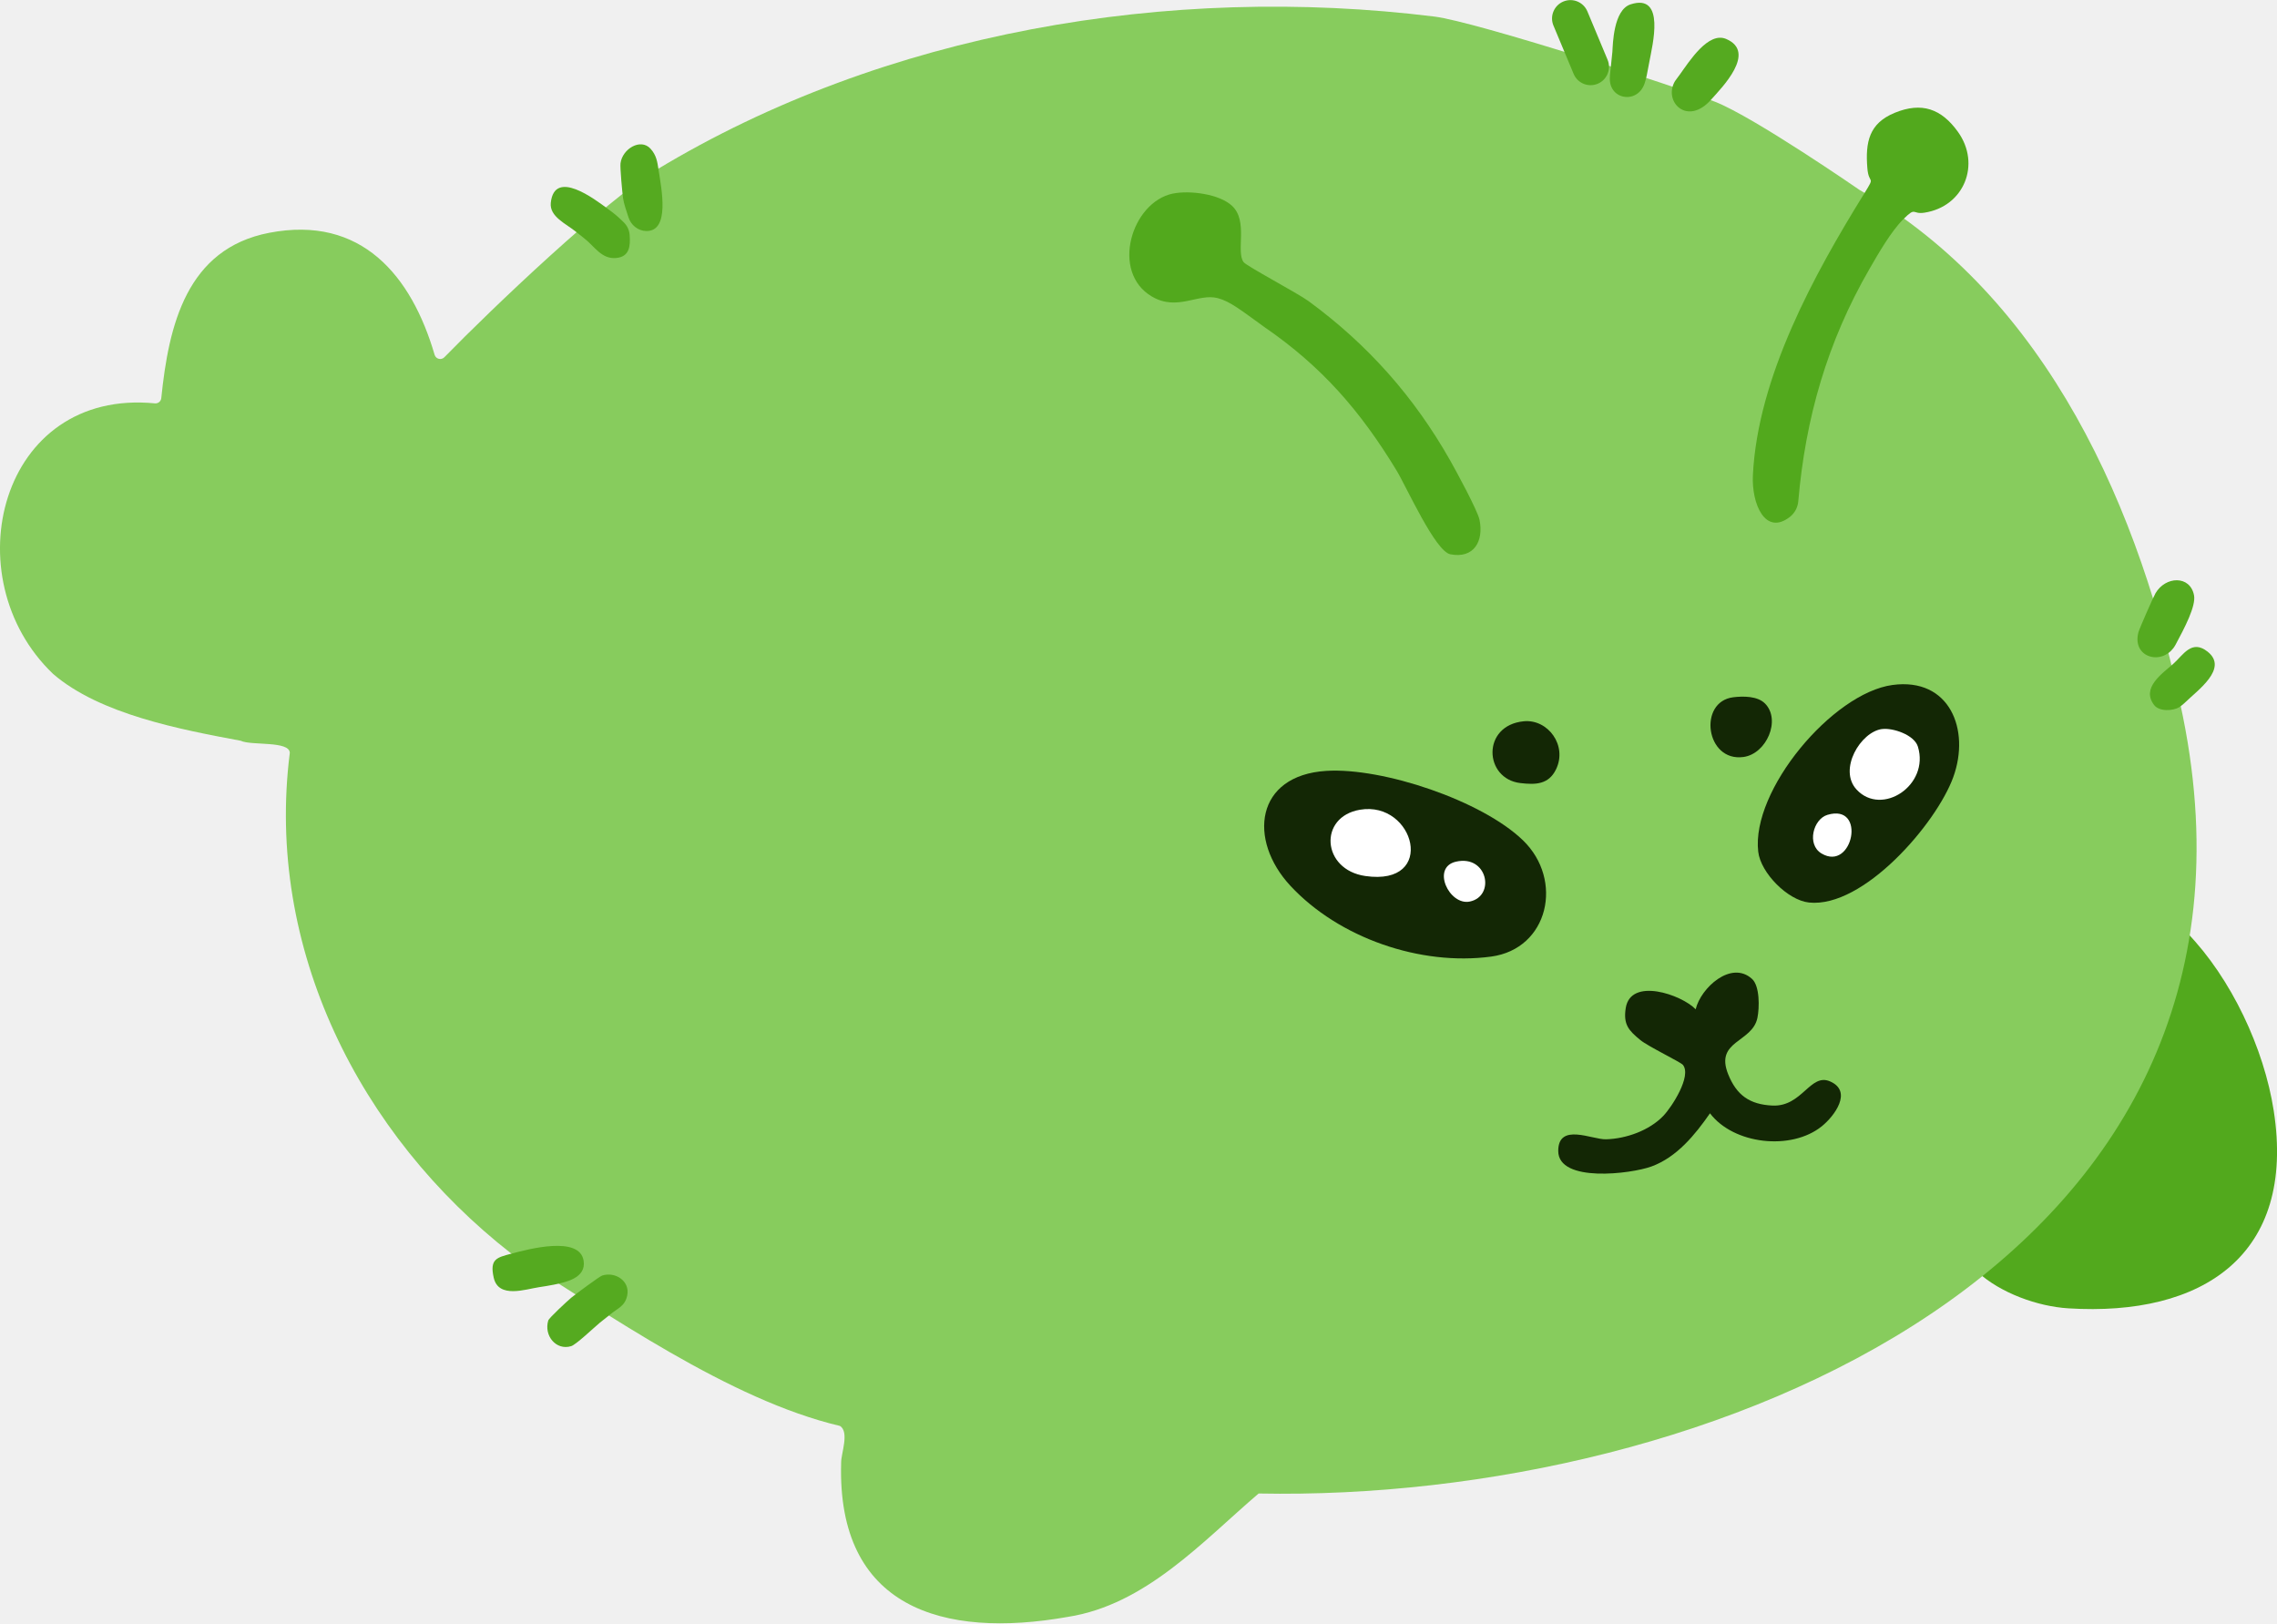
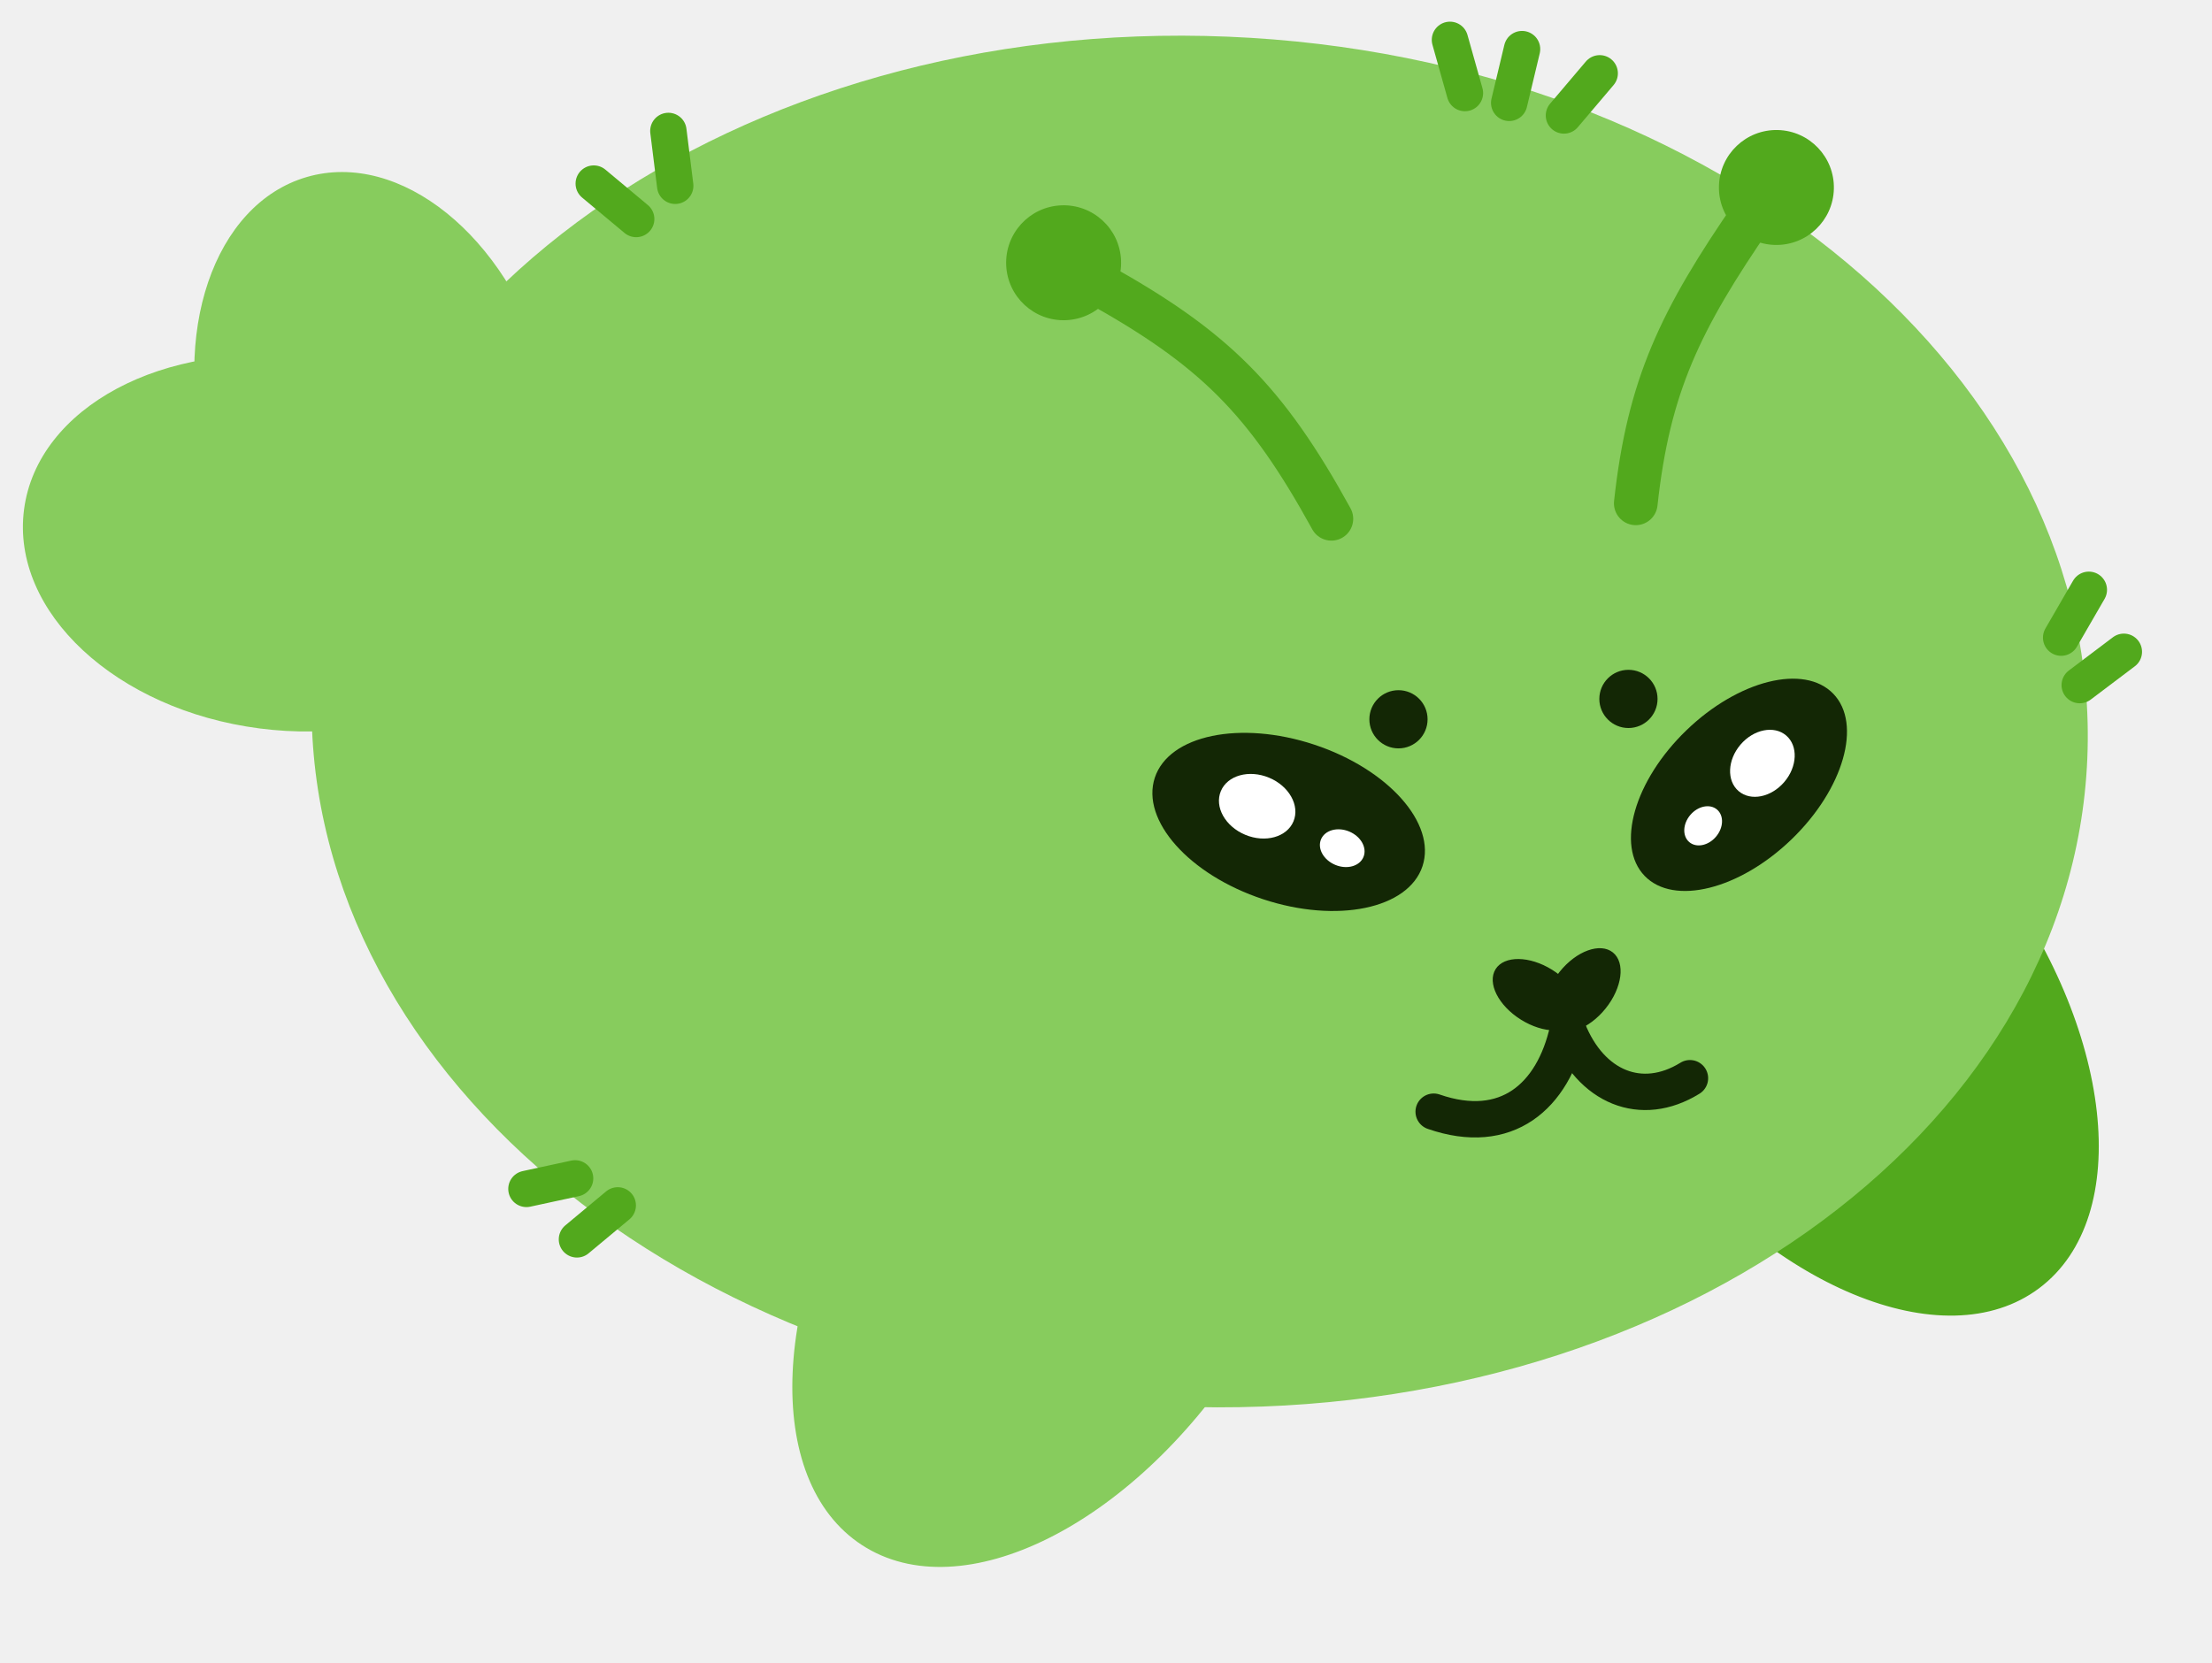
- <svg xmlns="http://www.w3.org/2000/svg" id="Layer_2" data-name="Layer 2" viewBox="0 0 656.94 468.32">
-   <defs>
-     <style>
-       .cls-1 {
-         fill: #132705;
-       }
- 
-       .cls-2 {
-         fill: #52a91d;
-       }
- 
-       .cls-3 {
-         fill: #fff;
-       }
- 
-       .cls-4 {
-         fill: #87cc5d;
-       }
- 
-       .cls-5 {
-         fill: #55aa20;
-       }
-     </style>
-   </defs>
-   <g id="Layer_1-2" data-name="Layer 1">
-     <g>
-       <path class="cls-2" d="M570.57,367.01c18.64-14.74,32.72-32.08,42.67-54.11,4.99-11.06,16.1-32.19,17.78-43.78,12.72,13.16,22.18,33.32,24.97,51.29,6.49,41.77-20.58,59.47-59.25,57.05-8.87-.55-19.52-4.4-26.16-10.45Z" />
-       <path class="cls-4" d="M189.5,48.93c-15.02,9.07-47.24,39.73-61.3,54.14-.9.92-2.45.52-2.81-.71-6.68-22.83-21.11-40.32-47.7-35.2-23.87,4.59-29.02,26.69-31.16,47.71-.09.89-.85,1.54-1.74,1.51C-.15,111.92-13.71,166.7,15.3,194.41c13.46,11.66,36.86,16.07,54.15,19.3,3.01,1.46,14.08-.05,14.16,3.49-7.11,56.26,20,110.21,63.93,144.48,27.66,17.24,62.89,42.19,94.81,49.71,2.79,1.77.25,8.12.33,10.64-1.23,41.8,29.27,50.84,65.39,44.45,22.51-3.5,38.89-21.79,55.06-35.6,129.26,2.54,298.68-65.7,266.66-224.21-11.99-59.33-39.1-120.86-93.29-151.87,0,0-30.28-20.93-41.61-25.41s-69.13-23.13-81.05-24.61c-76.42-9.48-158.71,4.51-224.33,44.15Z" />
-       <path class="cls-2" d="M549.18,63.18c-3.6,3.57-7.29,10.03-9.87,14.5-12.08,20.93-18.41,42.87-20.48,66.9-.15,1.78-1.01,3.44-2.42,4.54-7.11,5.54-11.1-3.74-10.68-12.05,1.41-28.31,17.66-57.92,32.21-81.38,3.27-5.28,1.21-2.21.81-7.19-.6-7.49.48-12.92,7.91-15.96,7.75-3.18,13.45-1.19,18.25,5.53,6.67,9.33,1.74,21.54-9.7,23.29-3.64.56-2.32-1.85-6.03,1.83Z" />
-       <path class="cls-2" d="M338.41,55.85c4.78-.98,13.39.08,17.08,3.56,4.68,4.41,1.05,13.1,3.29,16.2.83,1.15,15.58,8.95,18.73,11.25,17.07,12.5,30.48,27.59,40.92,46.05,1.72,3.03,7.9,14.44,8.43,17.06,1.26,6.17-1.62,11.27-8.43,9.94-4.35-.85-12.7-19.56-15.53-24.21-10.41-17.13-21.51-29.94-38.12-41.35-6.73-4.84-9.79-7.36-13.42-8.33-5.66-1.51-11.64,3.85-19.01-.46-12.03-7.04-5.92-27.25,6.05-29.72Z" />
-       <path class="cls-5" d="M464.47,21.95s.02-.02.03-.03c-.76,6.85,7.92,8.37,10,2.11.45-1.36.71-2.63,1.36-6.22.86-4.7,4.76-19.82-5.4-16.56-4.99,1.6-5.13,11.59-5.27,13.7" />
-       <path class="cls-5" d="M173.08,381.59c-1.67,1.38-6.86,6.34-8.29,6.78-4.34,1.33-7.93-3.02-6.61-7.41.22-.74,5.51-5.61,6.59-6.53s8.19-6.18,8.96-6.43c3.77-1.21,8.06,1.57,7.24,5.7-.65,3.26-2.9,3.76-5,5.6" />
-       <path class="cls-5" d="M189.97,48.82c.9,5.74,3.37,17.94-3.52,17.83-2.38-.04-4.43-1.72-5.14-3.99-.58-1.83-1.32-3.86-1.55-5.47s-.89-8.8-.74-10.05c.5-4.16,5.8-7.38,8.66-4.24,1.73,1.91,1.96,3.81,2.3,5.94Z" />
-       <path class="cls-5" d="M175.26,60.18c2.21,1.64,2.6,1.93,4.66,3.92,1.01.97,1.64,2.28,1.74,3.67.23,3.17.02,6.26-3.84,6.66-4.26.44-6.35-3.43-9.18-5.6-.86-.66-1.79-1.42-2.37-1.89-2.91-2.39-7.79-4.41-7.36-8.44,1.05-9.9,12.7-1.02,16.36,1.69Z" />
-       <path class="cls-5" d="M159.53,370.68c-1.07.22-2.67.48-4.02.68-3.84.57-11.67,3.37-13.06-2.71-1.24-5.44.9-5.85,5.08-6.96,4.97-1.33,19.7-5.26,20.85,2.03.8,5.06-5.23,6.22-8.86,6.97Z" />
-       <path class="cls-5" d="M493.73,28.68c-6.91,7.89-13.94.61-10.49-5.25.14-.24.91-1.23,1.4-1.91,2.79-3.88,8.22-12.48,13.38-10.28,8.95,3.82-1.36,14.14-4.29,17.44Z" />
-       <path class="cls-5" d="M627.6,186.12c-1.33,2.47-4.11,3.96-6.86,3.38s-4.83-3.11-3.78-7.09c.27-1.02,4.29-10.17,4.91-11.23,2.87-4.98,9.99-5.27,11.13.55.6,3.1-2.68,9.35-5.39,14.39Z" />
-       <path class="cls-5" d="M628.71,204.03c-1.75,1.1-5.73,1.31-7.21-.61-3.83-4.98,2.32-9.06,5.61-11.99,2.77-2.48,5.23-7.05,9.8-3.43,6.13,4.85-2.94,11.18-6.48,14.66-.85.83-1.62,1.3-1.73,1.37Z" />
-       <rect class="cls-5" x="450.68" y="-.58" width="10.61" height="25.71" rx="5.31" ry="5.31" transform="translate(30.48 176.65) rotate(-22.66)" />
-       <path class="cls-1" d="M505.48,282.42c2.27,2.07,2.15,8.32,1.56,11.21-1.46,7.23-12.37,6.51-8.44,16.3,2.43,6.04,6.18,8.72,12.77,9.03,8.59.4,10.88-9.48,16.63-6.97,6.62,2.89,1.2,10.06-2.41,12.96-8.8,7.08-25.42,5.23-32.24-3.76-4.3,6.2-9.57,12.67-16.88,15.34-5.83,2.14-26.9,4.8-26.9-4.48,0-8.24,9.77-3.25,13.77-3.36,5.79-.15,12.48-2.52,16.54-6.75,2.47-2.57,8.23-11.48,5.67-14.71-.64-.82-9.97-5.27-12.3-7.18-3.34-2.75-4.95-4.44-4.21-9.2,1.39-8.98,16.07-3.92,20.18.33,1.47-6.19,10.27-14.23,16.26-8.76Z" />
-       <ellipse class="cls-3" cx="406.04" cy="249.42" rx="15.95" ry="34.25" transform="translate(36.49 550.28) rotate(-70.71)" />
-       <ellipse class="cls-3" cx="536.19" cy="228.93" rx="27.5" ry="15.95" transform="translate(55.75 559.21) rotate(-57.63)" />
-       <path class="cls-1" d="M382.67,222.4c16.31-1.01,44.89,8.59,56.72,20.03s7.42,31.31-9.18,33.55c-20.4,2.75-43.9-5.36-57.9-20.41-12.33-13.26-10.15-31.9,10.36-33.17ZM392.37,233.61c-12.05,2.04-11.04,17.29,1.52,19.12,20.85,3.04,14.24-21.79-1.52-19.12ZM420.08,248.59c-7.24,1.64-1.94,12.74,3.97,11.51,7.48-1.56,5.13-13.57-3.97-11.51Z" />
-       <path class="cls-1" d="M546,197.62c16.5-2.24,22.5,12.89,17.55,26.56-4.88,13.48-25.96,37.86-41.64,36.2-6.12-.65-13.92-8.52-14.64-14.65-2.08-17.71,21.4-45.75,38.73-48.11ZM542.97,210.33c-6.17.82-12.7,11.7-7.3,17.49,7.29,7.81,21.1-1.3,17.66-12.43-1.05-3.4-7.24-5.47-10.36-5.05ZM527.23,235.09c-4.1,1.23-6.04,8.55-1.7,11.14,9.03,5.4,13.09-14.56,1.7-11.14Z" />
-       <path class="cls-1" d="M439.62,208.09c6.99-.68,12.66,7,9.31,13.87-2.13,4.38-5.88,4.48-10.28,3.96-10.53-1.23-11.24-16.64.97-17.83Z" />
-       <path class="cls-1" d="M509.2,202.94c4.72,4.73.47,14.53-6.17,15.45-10.95,1.52-13.19-15.97-2.96-17.23,2.88-.35,6.99-.36,9.12,1.78Z" />
-     </g>
-   </g>
+ <svg xmlns="http://www.w3.org/2000/svg" width="1520" height="1143" viewBox="0 0 1520 1143" fill="none">
+   <ellipse cx="728.946" cy="852.005" rx="147.923" ry="250.518" transform="rotate(33.0445 728.946 852.005)" fill="#87CC5D" />
+   <ellipse cx="258.955" cy="287.244" rx="120.624" ry="172.432" transform="rotate(-16.2056 258.955 287.244)" fill="#87CC5D" />
+   <ellipse cx="194.827" cy="373.406" rx="128.339" ry="179.809" transform="rotate(-82.608 194.827 373.406)" fill="#87CC5D" />
+   <path d="M1100.54 485.282C1133 460.888 1179.2 461.028 1227.75 481.147C1276.29 501.261 1327.09 541.313 1368.61 596.552C1410.14 651.791 1434.49 711.719 1440.32 763.938C1446.16 816.171 1433.45 860.59 1401 884.985C1368.55 909.379 1322.35 909.239 1273.79 889.121C1225.25 869.007 1174.45 828.955 1132.93 773.716C1091.41 718.478 1067.05 658.549 1061.22 606.329C1055.38 554.097 1068.09 509.677 1100.54 485.282Z" fill="#52A91D" stroke="#52A91D" />
+   <ellipse cx="824.379" cy="495.918" rx="610.47" ry="471.112" transform="rotate(2.36655 824.379 495.918)" fill="#87CC5D" />
+   <path d="M395.178 809.937L361.747 817.171" stroke="#52A91D" stroke-width="25" stroke-linecap="round" />
+   <path d="M1429.11 470.889L1459.42 448.001" stroke="#52A91D" stroke-width="25" stroke-linecap="round" />
+   <path d="M424.495 828.502L396.454 851.857" stroke="#52A91D" stroke-width="25" stroke-linecap="round" />
+   <path d="M752.969 194.195C834.171 239.208 869.786 274.564 914.876 356.59" stroke="#52A91D" stroke-width="30" stroke-linecap="round" />
+   <circle cx="730.881" cy="180.605" r="39" transform="rotate(-2.38793 730.881 180.605)" fill="#52A91D" stroke="#52A91D" />
+   <circle cx="39.5" cy="39.5" r="39" transform="matrix(-0.999701 -0.0244604 -0.0244604 0.999701 1261.13 90.3398)" fill="#52A91D" stroke="#52A91D" />
+   <path d="M1124.04 345.959C1132.85 265.187 1154.44 220.097 1204.93 146.879" stroke="#52A91D" stroke-width="30" stroke-linecap="round" />
+   <ellipse cx="885.516" cy="564.935" rx="96.867" ry="55.958" transform="rotate(18.3014 885.516 564.935)" fill="#132705" />
+   <path d="M1066.29 666.988C1073.99 671.798 1079.76 678.044 1082.88 684.231C1085.99 690.428 1086.4 696.481 1083.58 701.013C1080.75 705.544 1075.13 707.834 1068.2 707.76C1061.27 707.686 1053.12 705.249 1045.42 700.439C1037.71 695.63 1031.94 689.383 1028.82 683.196C1025.71 677 1025.3 670.946 1028.12 666.414C1030.95 661.883 1036.57 659.594 1043.5 659.667C1050.43 659.741 1058.58 662.179 1066.29 666.988Z" fill="#132705" stroke="#132705" />
+   <path d="M1102.91 692.871C1097.22 699.956 1090.33 704.946 1083.82 707.301C1077.3 709.66 1071.24 709.353 1067.07 706.009C1062.91 702.665 1061.3 696.814 1062.2 689.937C1063.09 683.069 1066.48 675.269 1072.17 668.184C1077.86 661.099 1084.74 656.109 1091.25 653.754C1097.78 651.395 1103.84 651.701 1108 655.046C1112.16 658.39 1113.77 664.241 1112.88 671.118C1111.98 677.985 1108.6 685.787 1102.91 692.871Z" fill="#132705" stroke="#132705" />
+   <path d="M985.161 764.102C1035.29 781.458 1067.13 753.704 1077.4 707.782" stroke="#132705" stroke-width="25" stroke-linecap="round" />
+   <path d="M1161.27 741.093C1127.86 761.762 1093.05 747.303 1077.4 707.78" stroke="#132705" stroke-width="25" stroke-linecap="round" />
+   <ellipse cx="863.873" cy="554.158" rx="27.031" ry="21.261" transform="rotate(22.5967 863.873 554.158)" fill="white" />
+   <ellipse cx="922.33" cy="582.992" rx="15.797" ry="12.425" transform="rotate(22.5967 922.33 582.992)" fill="white" />
+   <ellipse cx="1194.95" cy="539.438" rx="90.111" ry="52.055" transform="rotate(135.99 1194.95 539.438)" fill="#132705" />
+   <ellipse cx="1211.05" cy="524.651" rx="25.146" ry="19.778" transform="rotate(130.523 1211.05 524.651)" fill="white" />
+   <ellipse cx="1170.34" cy="567.618" rx="14.695" ry="11.558" transform="rotate(130.523 1170.34 567.618)" fill="white" />
+   <circle cx="960.977" cy="494.391" r="20" fill="#132705" />
+   <circle cx="1119" cy="480.391" r="20" fill="#132705" />
+   <path d="M1416.34 438.266L1435.36 405.39" stroke="#52A91D" stroke-width="25" stroke-linecap="round" />
+   <path d="M1074.68 79.357L1099.25 50.39" stroke="#52A91D" stroke-width="25" stroke-linecap="round" />
+   <path d="M1006.64 63.957L996.355 27.39" stroke="#52A91D" stroke-width="25" stroke-linecap="round" />
+   <path d="M1037.06 70.702L1045.89 33.759" stroke="#52A91D" stroke-width="25" stroke-linecap="round" />
+   <path d="M463.977 127.695L459.283 90.001" stroke="#52A91D" stroke-width="25" stroke-linecap="round" />
+   <path d="M437.16 150.528L407.998 126.189" stroke="#52A91D" stroke-width="25" stroke-linecap="round" />
</svg>
